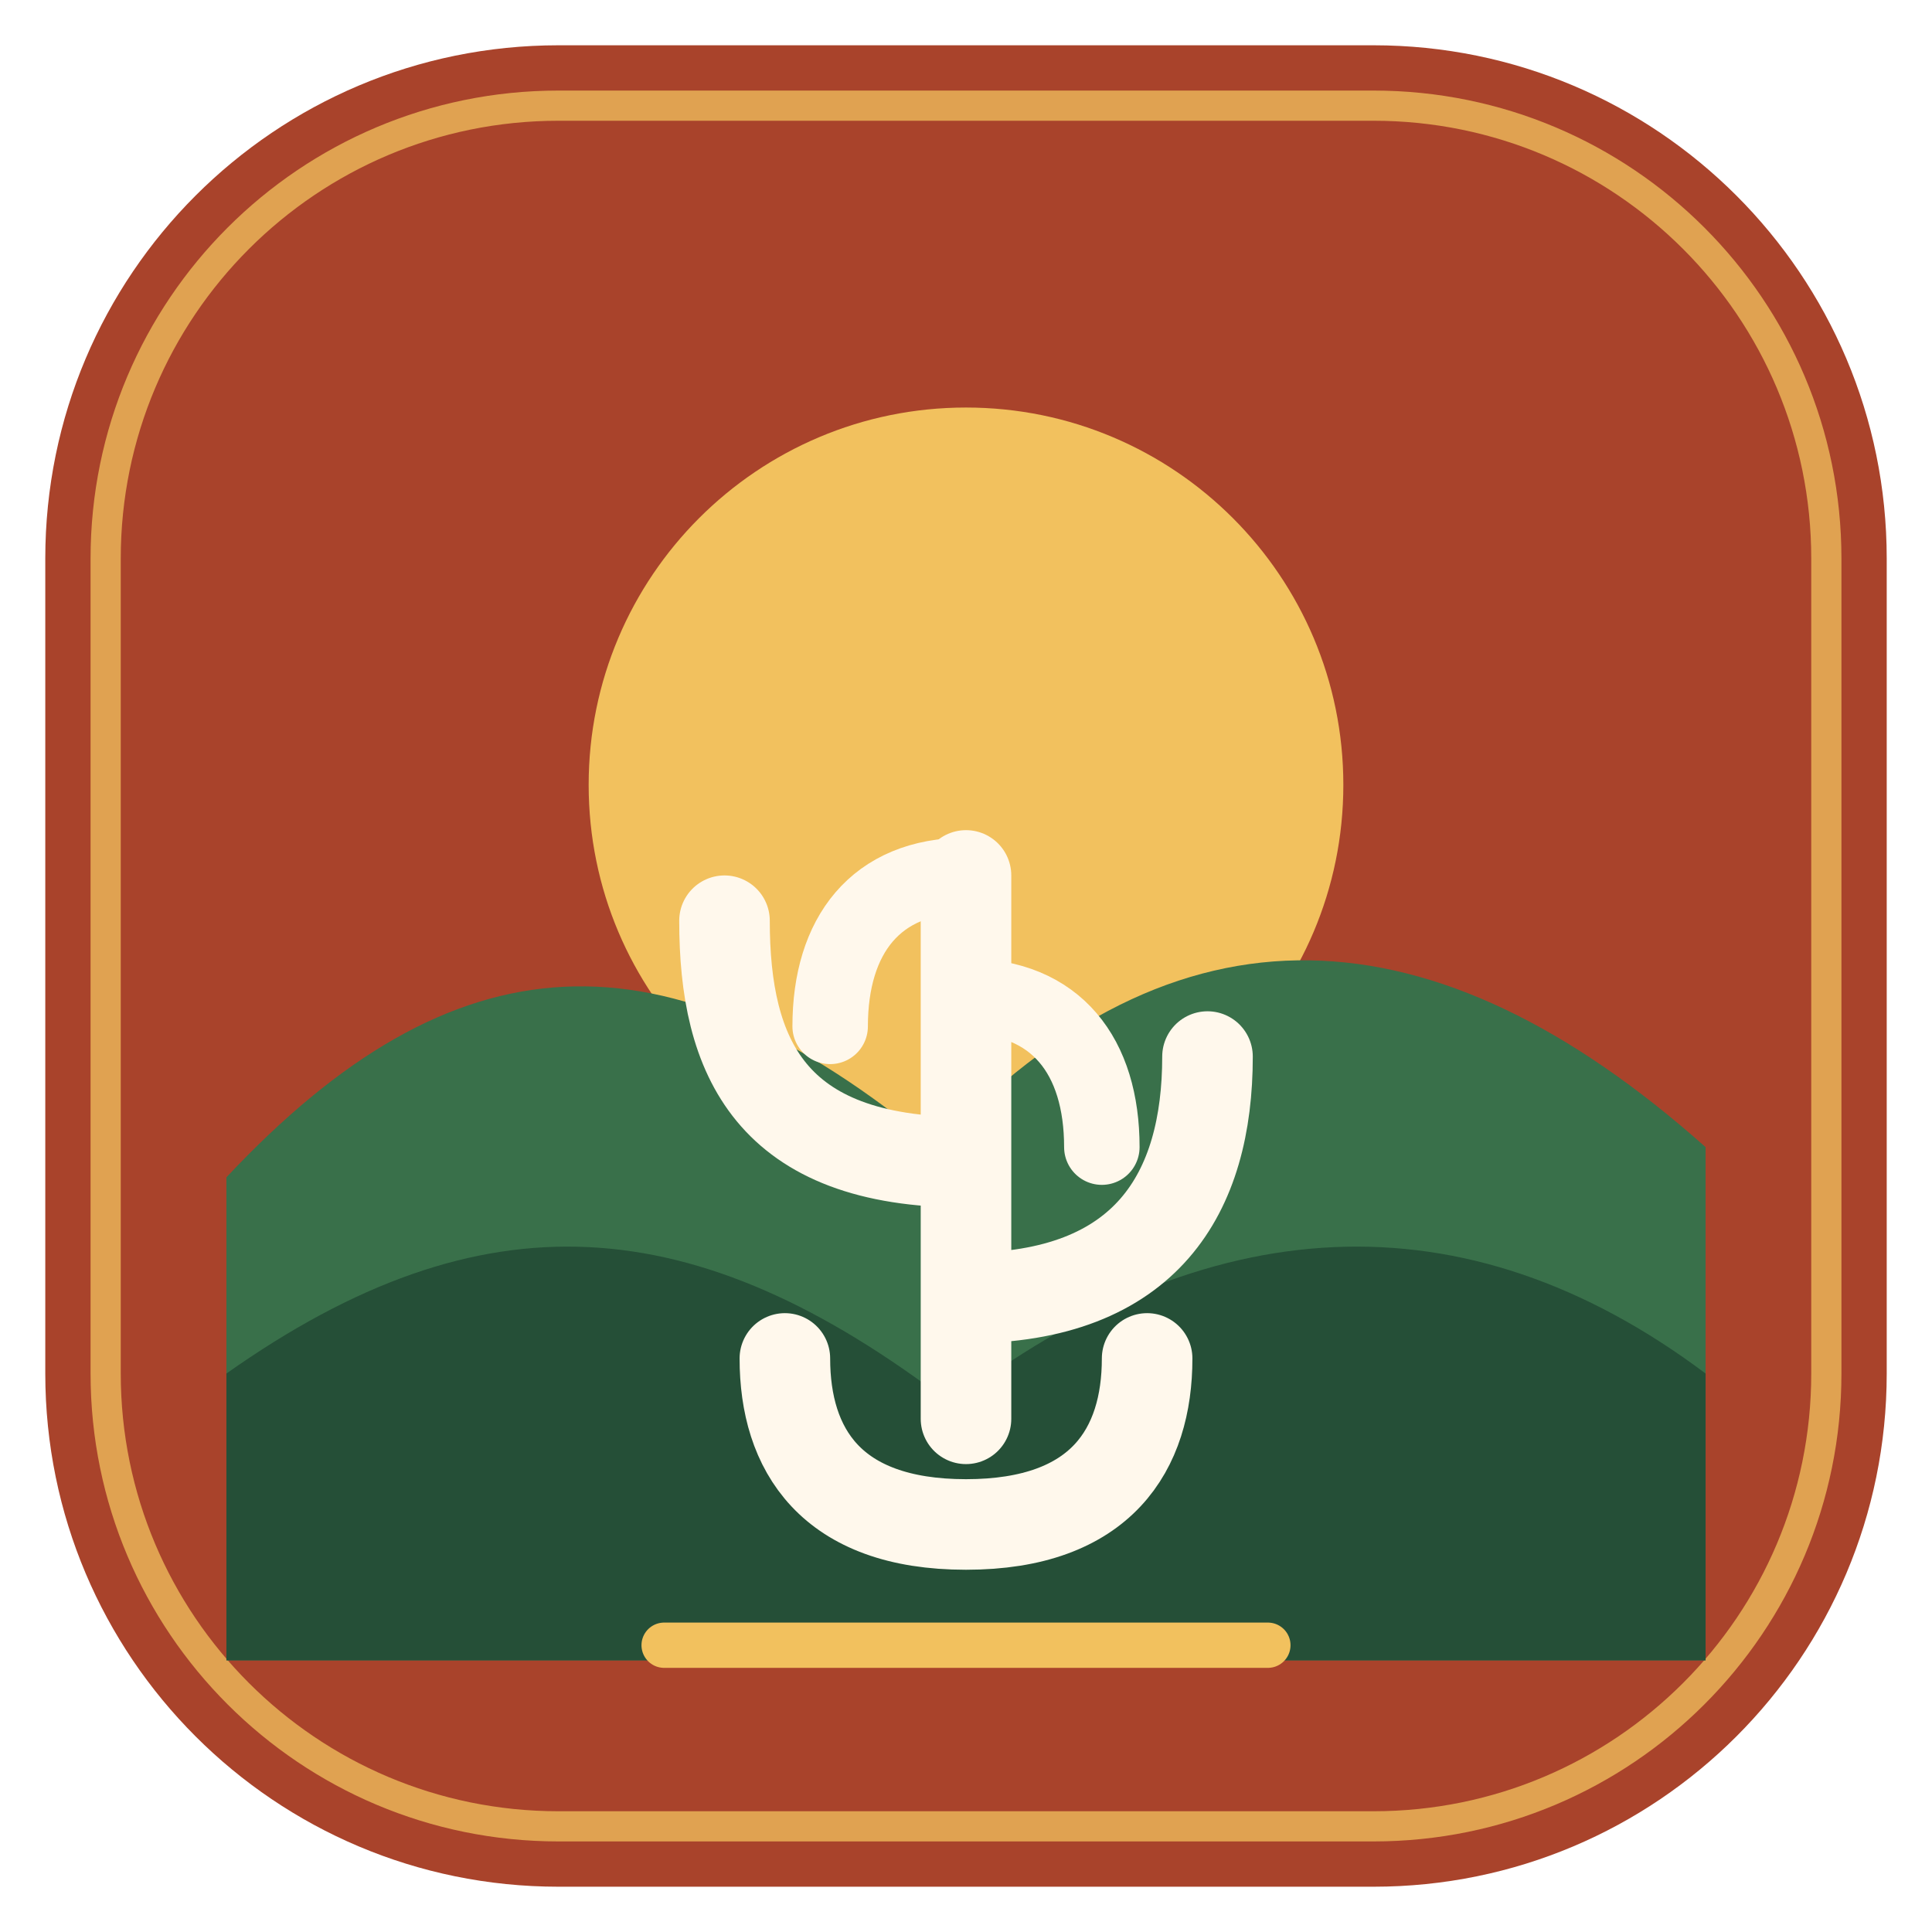
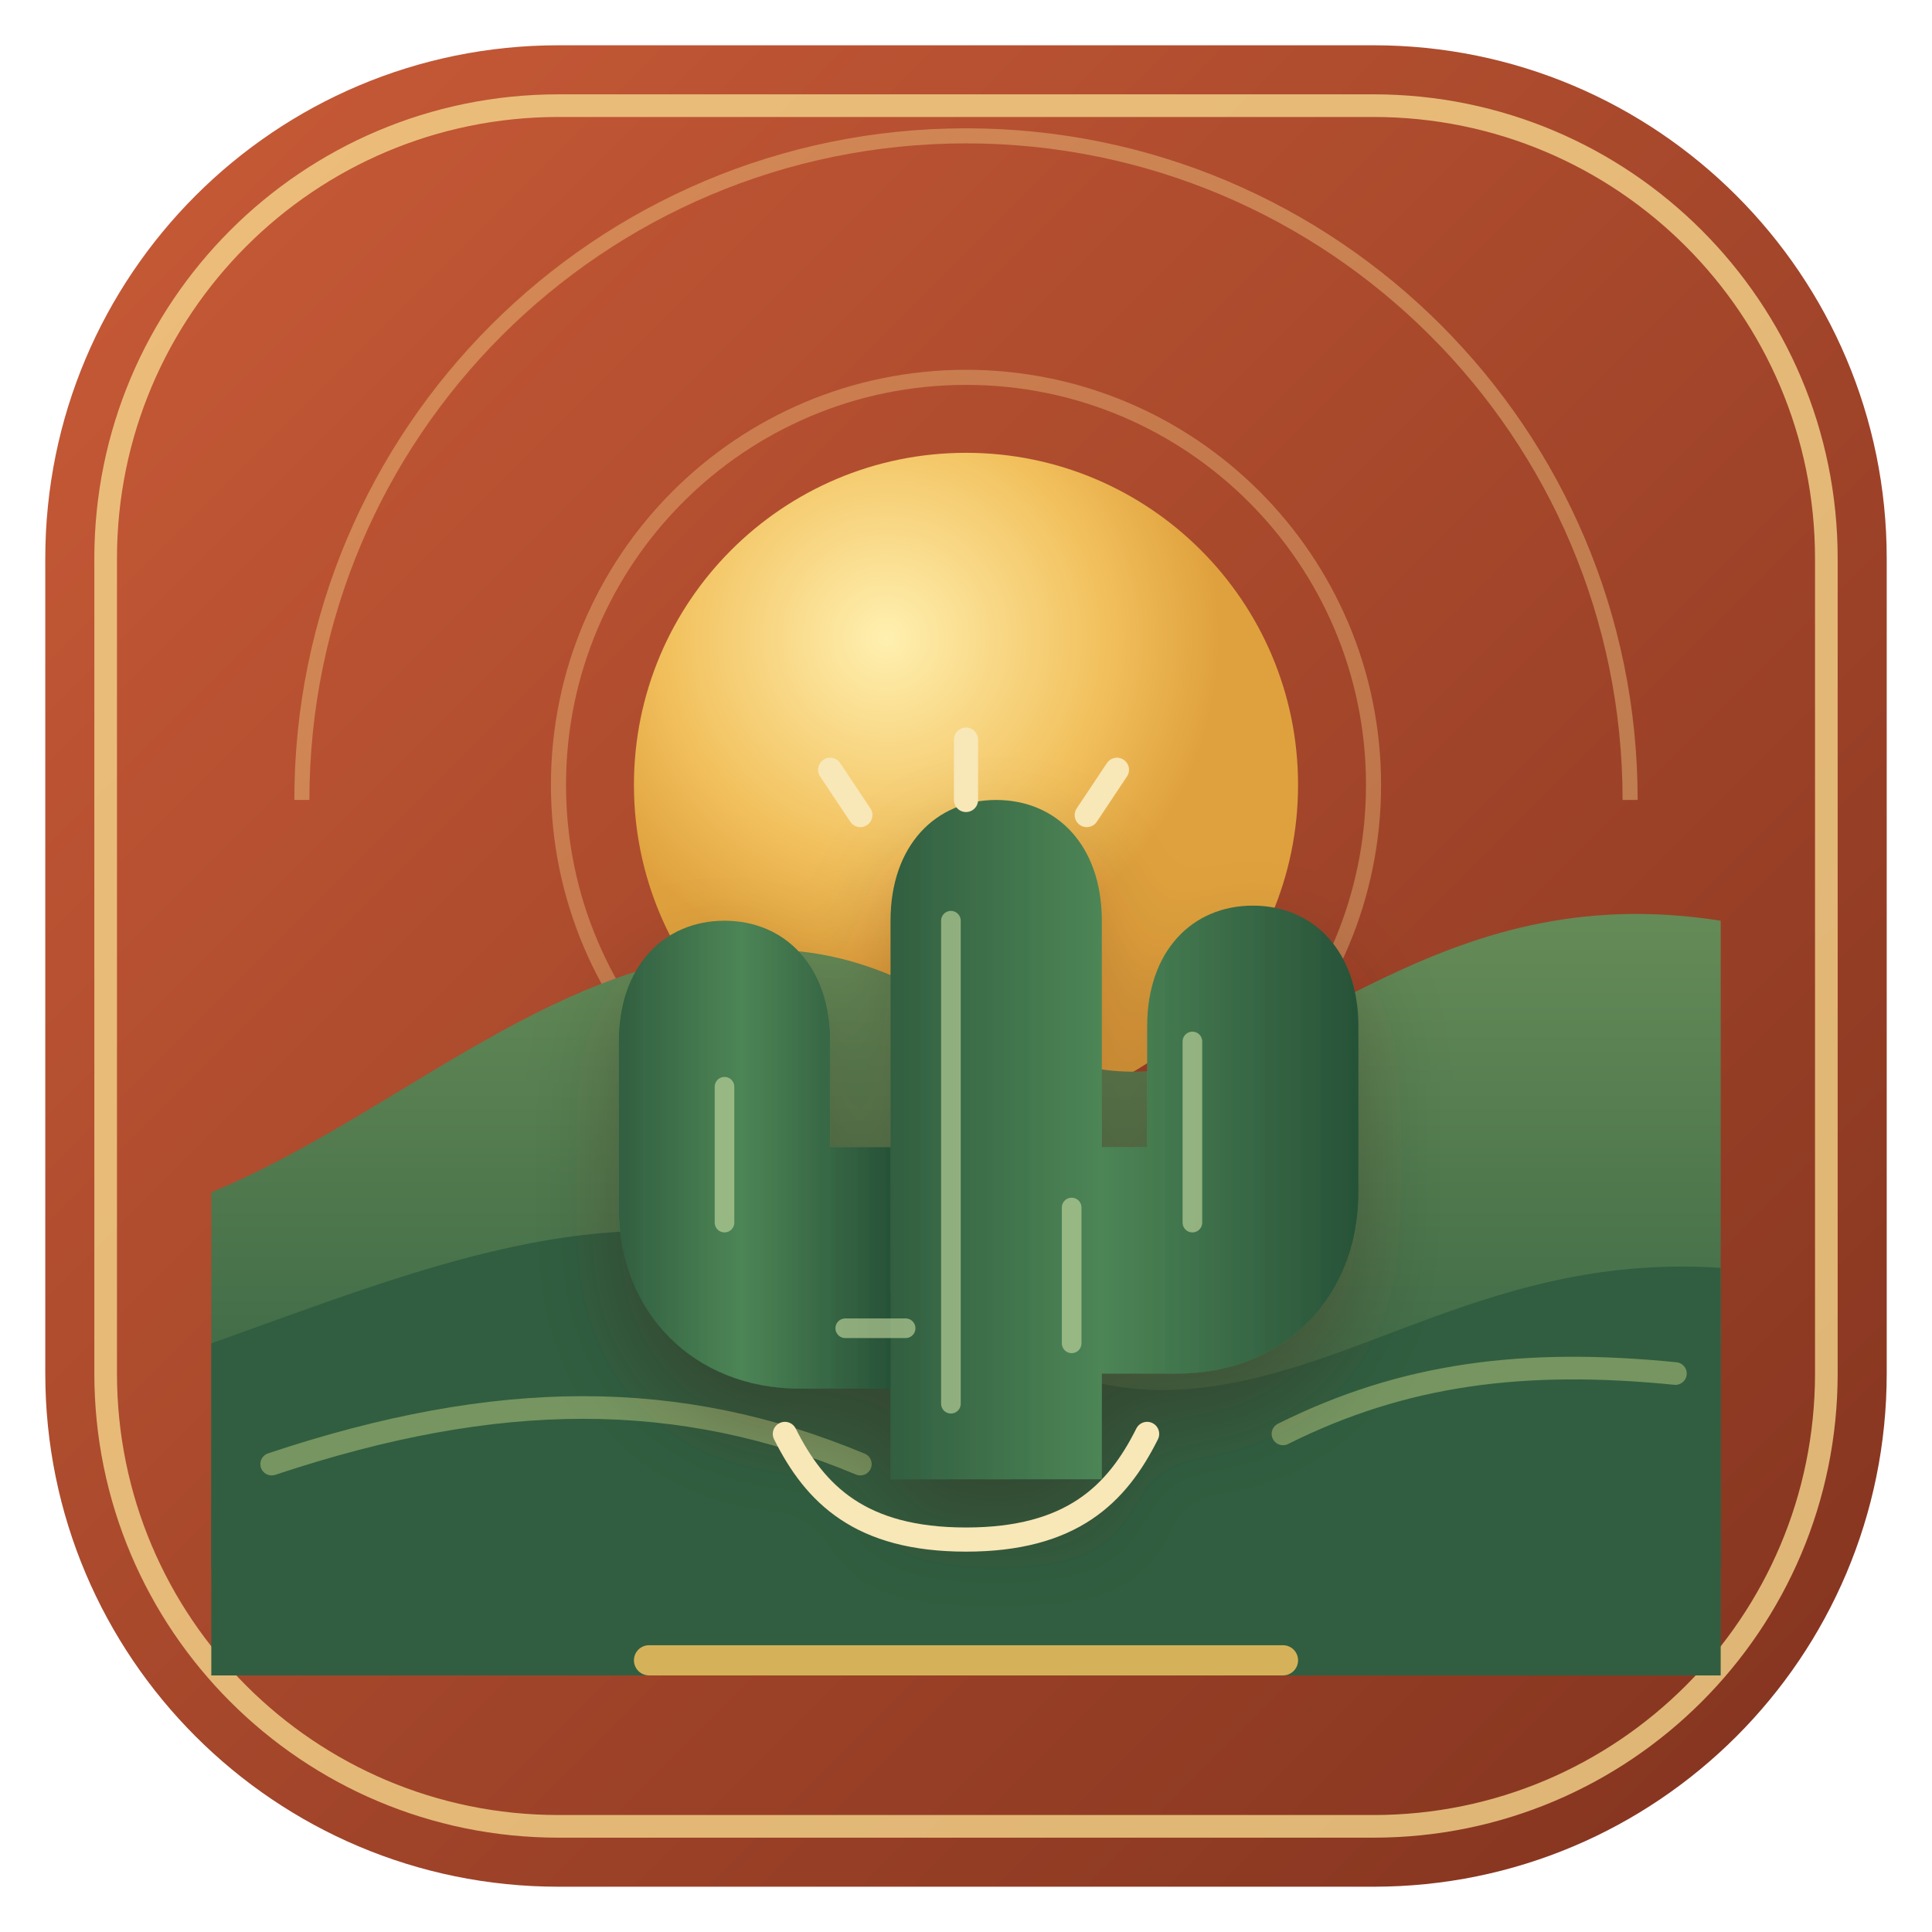
<svg xmlns="http://www.w3.org/2000/svg" viewBox="0 0 128 128" role="img" aria-labelledby="title">
-   <rect x="3" y="3" width="122" height="122" rx="34" fill="#a9432b" />
-   <rect x="7" y="7" width="114" height="114" rx="30" fill="none" stroke="#f2c15e" stroke-opacity=".75" stroke-width="2" />
-   <circle cx="64" cy="52" r="25" fill="#f2c15e" />
-   <path d="M15 78c15-16 29-17 47-2 16-17 33-16 51 0v34H15z" fill="#39704a" />
-   <path d="M15 91c17-12 31-11 48 2 17-13 34-14 50-2v19H15z" fill="#254f37" />
-   <path d="M64 94V58m0 19c-13 0-16-7-16-16m16 25c12 0 16-7 16-16m-16 31c-9 0-12-5-12-11m12 11c9 0 12-5 12-11" fill="none" stroke="#fff8ec" stroke-linecap="round" stroke-linejoin="round" stroke-width="6" />
-   <path d="M64 58c-6 0-9 4-9 10m9-2c6 0 9 4 9 10" fill="none" stroke="#fff8ec" stroke-linecap="round" stroke-width="5" />
-   <path d="M44 109h40" stroke="#f2c15e" stroke-linecap="round" stroke-width="3" />
+   <defs>
+     <linearGradient id="terracotta" x1="0" y1="0" x2="1" y2="1">
+       <stop stop-color="#c95b37" />
+       <stop offset="1" stop-color="#82331f" />
+     </linearGradient>
+     <radialGradient id="sun" cx=".38" cy=".28">
+       <stop stop-color="#fff0b0" />
+       <stop offset=".65" stop-color="#f2c15e" />
+       <stop offset="1" stop-color="#dfa13d" />
+     </radialGradient>
+     <linearGradient id="cactus" x1="0" y1="0" x2="1" y2="0">
+       <stop stop-color="#315f40" />
+       <stop offset=".45" stop-color="#4d8556" />
+       <stop offset="1" stop-color="#275238" />
+     </linearGradient>
+     <linearGradient id="hill" x1="0" y1="0" x2="0" y2="1">
+       <stop stop-color="#658b57" />
+       <stop offset="1" stop-color="#315e40" />
+     </linearGradient>
+     <filter id="shadow" x="-20%" y="-20%" width="140%" height="150%">
+       <feDropShadow dx="0" dy="3" stdDeviation="3" flood-color="#421d16" flood-opacity=".24" />
+     </filter>
+   </defs>
+   <rect x="3" y="3" width="122" height="122" rx="34" fill="url(#terracotta)" />
+   <rect x="7" y="7" width="114" height="114" rx="30" fill="none" stroke="#f5d58b" stroke-opacity=".8" stroke-width="1.5" />
+   <path d="M20 53a44 44 0 0 1 88 0" fill="none" stroke="#f5d58b" stroke-opacity=".4" stroke-width="1" />
+   <circle cx="64" cy="52" r="22" fill="url(#sun)" />
+   <circle cx="64" cy="52" r="27" fill="none" stroke="#f5d58b" stroke-opacity=".35" stroke-width="1" />
+   <path d="M14 79c12-5 22-15 35-16 12-1 17 8 26 8 11 0 20-13 39-10v43H14z" fill="url(#hill)" />
+   <path d="M14 89c14-5 26-10 39-6 9 3 16 10 26 9 11-1 20-9 35-8v27H14z" fill="#315e40" />
+   <path d="M18 97c15-5 27-5 39 0m28-2c8-4 16-5 26-4" fill="none" stroke="#a8bd78" stroke-opacity=".58" stroke-linecap="round" stroke-width="1.5" />
+   <g filter="url(#shadow)">
+     <path d="M59 98V61c0-5 3-8 7-8s7 3 7 8v15h3V68c0-5 3-8 7-8s7 3 7 8v11c0 7-5 12-12 12h-5v7z" fill="url(#cactus)" />
+     <path d="M59 76h-4v-7c0-5-3-8-7-8s-7 3-7 8v11c0 7 5 12 12 12h6z" fill="url(#cactus)" />
+   </g>
+   <path d="M63 61v32m8-13v9m8-20v12m-31-9v9m12 7h-4" fill="none" stroke="#c7d9a0" stroke-opacity=".62" stroke-linecap="round" stroke-width="1.3" />
+   <path d="M64 53v-4m-7 5-2-3m17 3 2-3m-10 51c-7 0-10-3-12-7m12 7c7 0 10-3 12-7" fill="none" stroke="#f8e7b7" stroke-linecap="round" stroke-width="1.6" />
+   <path d="M43 110h42" stroke="#f2c15e" stroke-linecap="round" stroke-opacity=".85" stroke-width="2" />
</svg>
